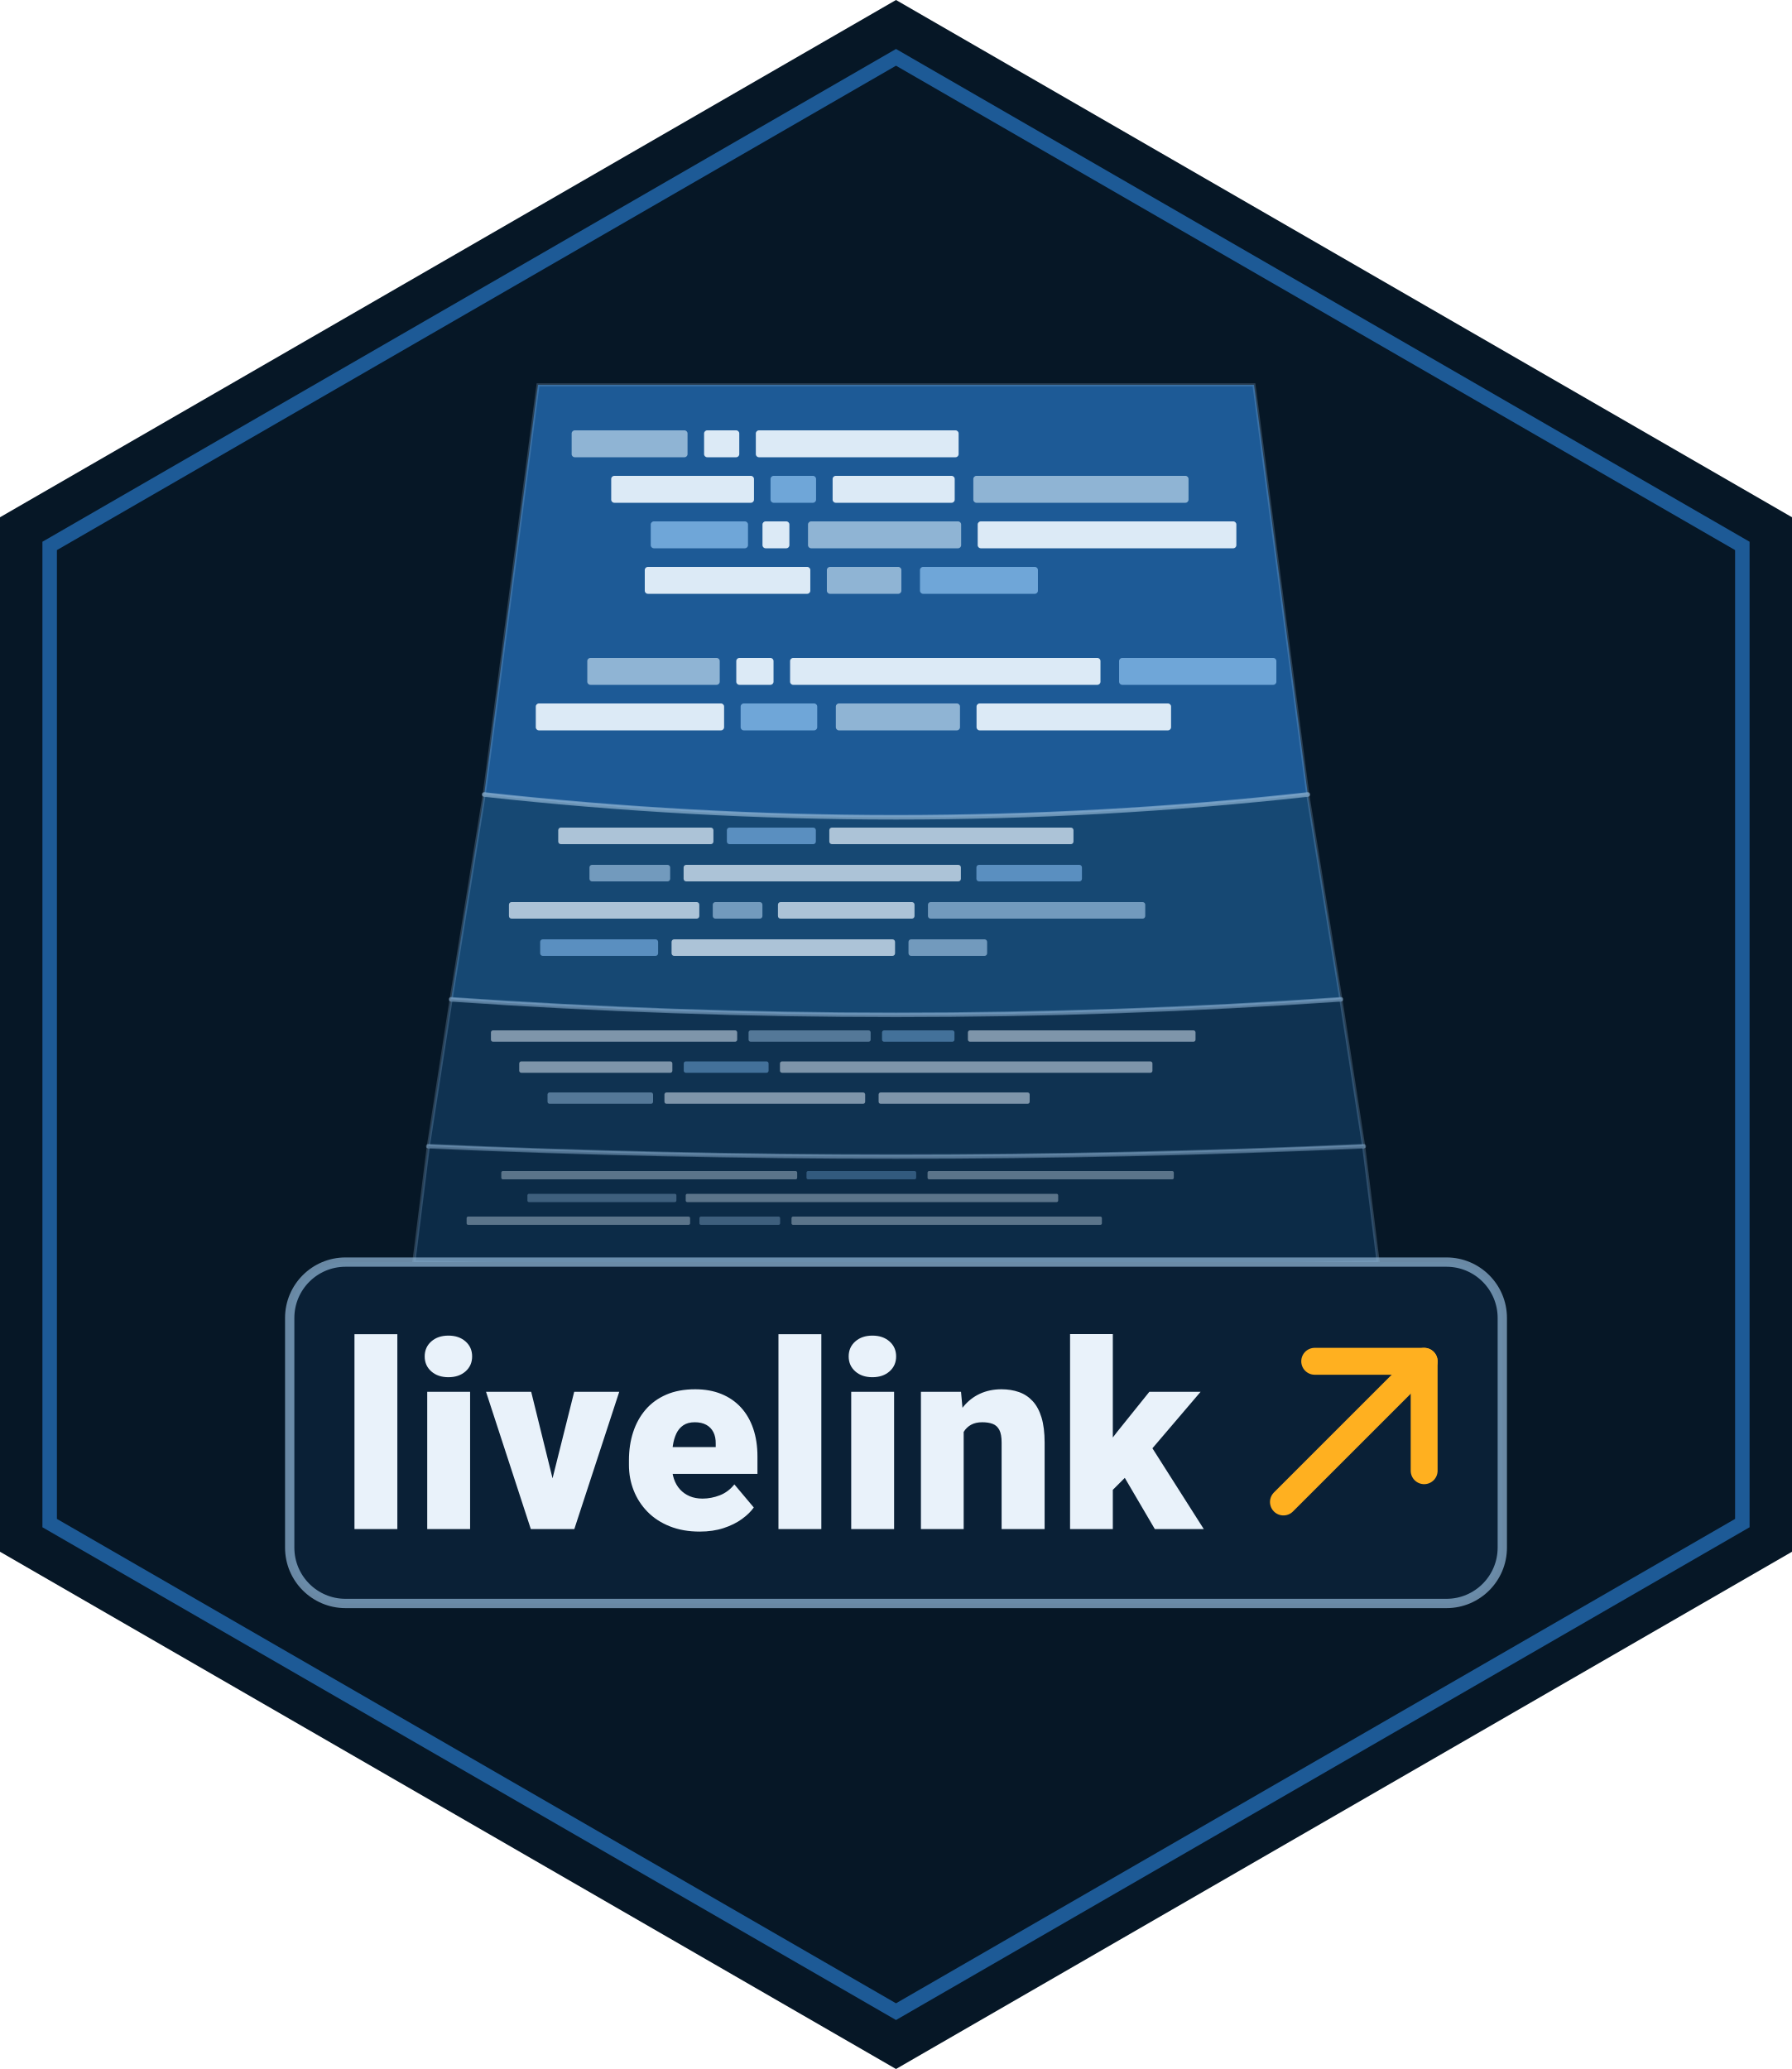
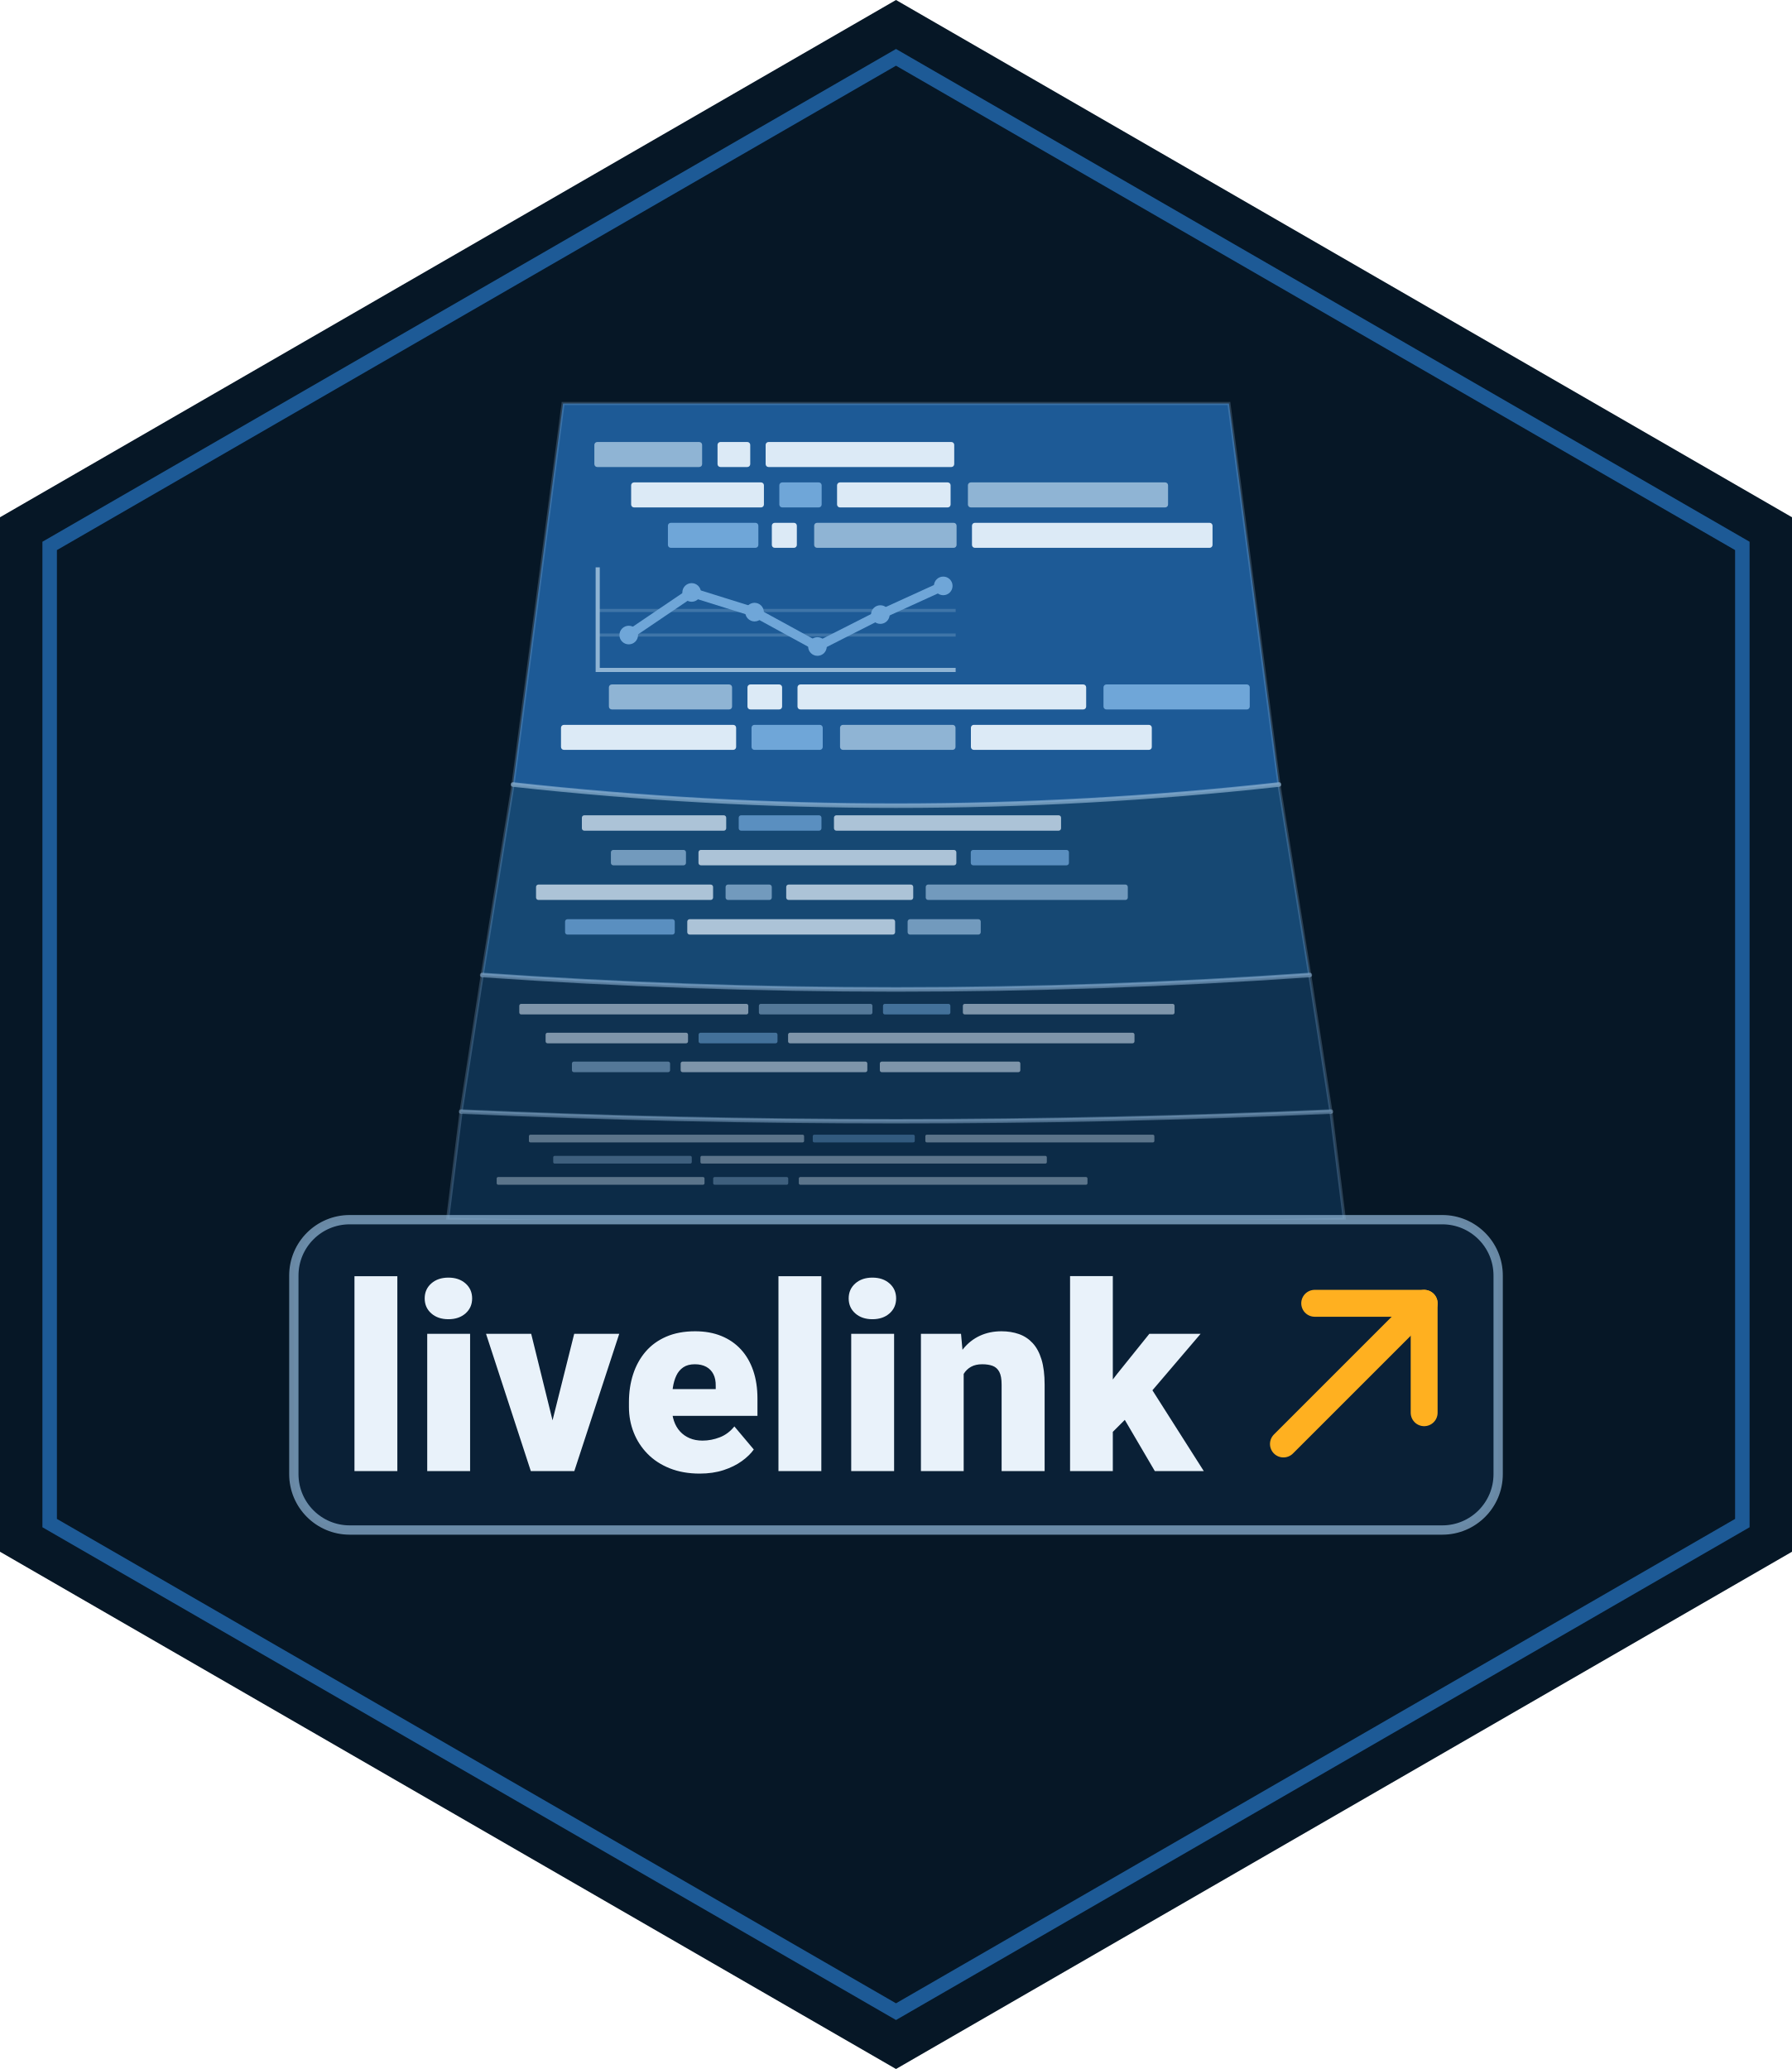
<svg xmlns="http://www.w3.org/2000/svg" viewBox="0 0 1732 2000" width="1732" height="2000" role="img" aria-label="livelink">
  <path id="ll-hex" d="M866 0 L1732 500 L1732 1500 L866 2000 L0 1500 L0 500 Z" fill="#061726" />
  <g id="livelink-logo-dark-static-art">
    <g id="ll-art">
      <defs>
-         <clipPath id="ll-clip-sheet">
-           <path d="M520.0 372.0 L1212.0 372.0 L1264.0 768.0 Q866 812.0 468.0 768.0 Z" />
+         <clipPath id="ll-clip0">
+           <path d="M544.22 390.06 L1187.78 390.06 L1236.14 758.34 Q866 799.26 495.86 758.34 Z" />
        </clipPath>
-         <clipPath id="ll-clip-p1">
-           <path d="M468.0 768.0 Q866 812.0 1264.0 768.0 L1296.0 966.0 Q866 996.0 436.0 966.0 Z" />
+         <clipPath id="ll-clip1">
+           <path d="M495.86 758.34 Q866 799.26 1236.14 758.34 L1265.9 942.48 Q866 970.38 466.1 942.48 Z" />
        </clipPath>
-         <clipPath id="ll-clip-p2">
-           <path d="M436.0 966.0 Q866 996.0 1296.0 966.0 L1318.0 1108.0 Q866 1128.0 414.0 1108.0 Z" />
+         <clipPath id="ll-clip2">
+           <path d="M466.1 942.48 Q866 970.38 1265.9 942.48 L1286.36 1074.54 Q866 1093.14 445.64 1074.54 Z" />
        </clipPath>
-         <clipPath id="ll-clip-p3">
-           <path d="M414.0 1108.0 Q866 1128.0 1318.0 1108.0 L1332.0 1220.0 Q866 1230.0 400.0 1220.0 Z" />
+         <clipPath id="ll-clip3">
+           <path d="M445.64 1074.54 Q866 1093.14 1286.36 1074.54 L1299.38 1178.7 Q866 1188.0 432.62 1178.7 Z" />
        </clipPath>
      </defs>
-       <path id="ll-sheet" d="M520.0 372.0 L1212.0 372.0 L1264.0 768.0 Q866 812.0 468.0 768.0 Z" fill="#1D5A96" stroke="#8FB4D4" stroke-opacity="0.26" stroke-width="3" />
-       <g id="ll-code-sheet" clip-path="url(#ll-clip-sheet)">
-         <rect x="552.52" y="416" width="112" height="26" rx="3" fill="#8FB4D4" />
-         <rect x="680.52" y="416" width="34" height="26" rx="3" fill="#DCEAF6" />
-         <rect x="730.52" y="416" width="196" height="26" rx="3" fill="#DCEAF6" />
-         <rect x="590.74" y="460" width="138" height="26" rx="3" fill="#DCEAF6" />
-         <rect x="744.74" y="460" width="44" height="26" rx="3" fill="#6FA6D8" />
-         <rect x="804.74" y="460" width="118" height="26" rx="3" fill="#DCEAF6" />
-         <rect x="940.74" y="460" width="208" height="26" rx="3" fill="#8FB4D4" />
-         <rect x="628.96" y="504" width="94" height="26" rx="3" fill="#6FA6D8" />
-         <rect x="736.96" y="504" width="26" height="26" rx="3" fill="#DCEAF6" />
-         <rect x="780.96" y="504" width="148" height="26" rx="3" fill="#8FB4D4" />
-         <rect x="944.96" y="504" width="250" height="26" rx="3" fill="#DCEAF6" />
-         <rect x="623.18" y="548" width="160" height="26" rx="3" fill="#DCEAF6" />
-         <rect x="799.18" y="548" width="72" height="26" rx="3" fill="#8FB4D4" />
-         <rect x="889.18" y="548" width="114" height="26" rx="3" fill="#6FA6D8" />
-         <rect x="567.63" y="636" width="128" height="26" rx="3" fill="#8FB4D4" />
-         <rect x="711.63" y="636" width="36" height="26" rx="3" fill="#DCEAF6" />
-         <rect x="763.63" y="636" width="300" height="26" rx="3" fill="#DCEAF6" />
-         <rect x="1081.63" y="636" width="152" height="26" rx="3" fill="#6FA6D8" />
-         <rect x="517.85" y="680" width="182" height="26" rx="3" fill="#DCEAF6" />
-         <rect x="715.85" y="680" width="74" height="26" rx="3" fill="#6FA6D8" />
-         <rect x="807.85" y="680" width="120" height="26" rx="3" fill="#8FB4D4" />
-         <rect x="943.85" y="680" width="188" height="26" rx="3" fill="#DCEAF6" />
+       <g id="ll-sheet">
+         <g id="ll-lift3">
+           <g id="ll-lift2">
+             <g id="ll-lift1">
+               <g id="ll-pnl0">
+                 <path id="ll-sheet0" d="M544.22 390.06 L1187.78 390.06 L1236.14 758.34 Q866 799.26 495.86 758.34 Z" fill="#1D5A96" stroke="#8FB4D4" stroke-opacity="0.26" stroke-width="3" />
+                 <g id="ll-code0" clip-path="url(#ll-clip0)">
+                   <rect x="574.46" y="427.26" width="104.16" height="24.18" rx="2.79" fill="#8FB4D4" />
+                   <rect x="693.5" y="427.26" width="31.62" height="24.18" rx="2.79" fill="#DCEAF6" />
+                   <rect x="740.0" y="427.26" width="182.28" height="24.18" rx="2.79" fill="#DCEAF6" />
+                   <rect x="610.01" y="466.32" width="128.34" height="24.18" rx="2.79" fill="#DCEAF6" />
+                   <rect x="753.23" y="466.32" width="40.92" height="24.18" rx="2.79" fill="#6FA6D8" />
+                   <rect x="809.03" y="466.32" width="109.74" height="24.18" rx="2.79" fill="#DCEAF6" />
+                   <rect x="935.51" y="466.32" width="193.44" height="24.18" rx="2.79" fill="#8FB4D4" />
+                   <rect x="645.55" y="505.38" width="87.42" height="24.18" rx="2.79" fill="#6FA6D8" />
+                   <rect x="745.99" y="505.38" width="24.18" height="24.18" rx="2.79" fill="#DCEAF6" />
+                   <rect x="786.91" y="505.38" width="137.64" height="24.18" rx="2.79" fill="#8FB4D4" />
+                   <rect x="939.43" y="505.38" width="232.5" height="24.18" rx="2.79" fill="#DCEAF6" />
+                   <g id="ll-plot">
+                     <g fill="none" stroke="#8FB4D4" stroke-opacity="0.3" stroke-width="3.0">
+                       <path d="M577.70 613.87 H923.66" />
+                       <path d="M577.70 590.11 H923.66" />
+                     </g>
+                     <path id="ll-plot-axis" d="M577.70 548.44 V647.62 H923.66" fill="none" stroke="#8FB4D4" stroke-width="4.0" />
+                     <path id="ll-plot-series" d="M607.70 613.87L668.49 572.69L729.28 591.70L790.08 624.95L850.87 594.07L911.66 566.36" fill="none" stroke="#6FA6D8" stroke-width="9.0" stroke-linecap="round" stroke-linejoin="round" />
+                     <g fill="#6FA6D8">
+                       <circle cx="607.70" cy="613.87" r="9.0" />
+                       <circle cx="668.49" cy="572.69" r="9.0" />
+                       <circle cx="729.28" cy="591.70" r="9.0" />
+                       <circle cx="790.08" cy="624.95" r="9.0" />
+                       <circle cx="850.87" cy="594.07" r="9.0" />
+                       <circle cx="911.66" cy="566.36" r="9.0" />
+                     </g>
+                   </g>
+                   <rect x="588.52" y="661.62" width="119.04" height="24.18" rx="2.79" fill="#8FB4D4" />
+                   <rect x="722.44" y="661.62" width="33.48" height="24.18" rx="2.79" fill="#DCEAF6" />
+                   <rect x="770.8" y="661.62" width="279.0" height="24.18" rx="2.79" fill="#DCEAF6" />
+                   <rect x="1066.54" y="661.62" width="141.36" height="24.18" rx="2.79" fill="#6FA6D8" />
+                   <rect x="542.22" y="700.68" width="169.26" height="24.18" rx="2.79" fill="#DCEAF6" />
+                   <rect x="726.36" y="700.68" width="68.82" height="24.18" rx="2.79" fill="#6FA6D8" />
+                   <rect x="811.92" y="700.68" width="111.6" height="24.18" rx="2.79" fill="#8FB4D4" />
+                   <rect x="938.4" y="700.68" width="174.84" height="24.18" rx="2.79" fill="#DCEAF6" />
+                 </g>
+               </g>
+             </g>
+             <g id="ll-pnl1">
+               <path id="ll-sheet1" d="M495.86 758.34 Q866 799.26 1236.14 758.34 L1265.9 942.48 Q866 970.38 466.1 942.48 Z" fill="#164873" stroke="#8FB4D4" stroke-opacity="0.26" stroke-width="3" />
+               <g id="ll-code1" clip-path="url(#ll-clip1)">
+                 <rect x="562.39" y="788.1" width="139.5" height="14.88" rx="2.33" fill="#ACC3D7" />
+                 <rect x="713.98" y="788.1" width="79.98" height="14.88" rx="2.33" fill="#5A8FC0" />
+                 <rect x="806.05" y="788.1" width="219.48" height="14.88" rx="2.33" fill="#ACC3D7" />
+                 <rect x="590.46" y="821.58" width="72.54" height="14.88" rx="2.33" fill="#729ABD" />
+                 <rect x="675.09" y="821.58" width="249.24" height="14.88" rx="2.33" fill="#ACC3D7" />
+                 <rect x="938.28" y="821.58" width="94.86" height="14.88" rx="2.33" fill="#5A8FC0" />
+                 <rect x="518.09" y="855.06" width="171.12" height="14.88" rx="2.33" fill="#ACC3D7" />
+                 <rect x="701.3" y="855.06" width="44.64" height="14.88" rx="2.33" fill="#729ABD" />
+                 <rect x="759.89" y="855.06" width="122.76" height="14.88" rx="2.33" fill="#ACC3D7" />
+                 <rect x="894.74" y="855.06" width="195.3" height="14.88" rx="2.33" fill="#729ABD" />
+                 <rect x="546.15" y="888.54" width="106.02" height="14.88" rx="2.33" fill="#5A8FC0" />
+                 <rect x="664.26" y="888.54" width="200.88" height="14.88" rx="2.33" fill="#ACC3D7" />
+                 <rect x="877.23" y="888.54" width="70.68" height="14.88" rx="2.33" fill="#729ABD" />
+               </g>
+             </g>
+           </g>
+           <g id="ll-pnl2">
+             <path id="ll-sheet2" d="M466.1 942.48 Q866 970.38 1265.9 942.48 L1286.36 1074.54 Q866 1093.14 445.64 1074.54 Z" fill="#0F3251" stroke="#8FB4D4" stroke-opacity="0.26" stroke-width="3" />
+             <g id="ll-code2" clip-path="url(#ll-clip2)">
+               <rect x="501.9" y="970.38" width="221.34" height="10.23" rx="1.86" fill="#7E95AA" />
+               <rect x="733.48" y="970.38" width="109.74" height="10.23" rx="1.86" fill="#547898" />
+               <rect x="853.45" y="970.38" width="65.1" height="10.23" rx="1.86" fill="#43719A" />
+               <rect x="930.63" y="970.38" width="204.6" height="10.23" rx="1.86" fill="#7E95AA" />
+               <rect x="527.34" y="998.28" width="137.64" height="10.23" rx="1.86" fill="#7E95AA" />
+               <rect x="675.21" y="998.28" width="76.26" height="10.23" rx="1.86" fill="#43719A" />
+               <rect x="761.7" y="998.28" width="334.8" height="10.23" rx="1.86" fill="#7E95AA" />
+               <rect x="552.78" y="1026.18" width="94.86" height="10.23" rx="1.86" fill="#547898" />
+               <rect x="657.87" y="1026.18" width="180.42" height="10.23" rx="1.86" fill="#7E95AA" />
+               <rect x="850.38" y="1026.18" width="135.78" height="10.23" rx="1.86" fill="#7E95AA" />
+             </g>
+           </g>
+         </g>
+         <g id="ll-pnl3">
+           <path id="ll-sheet3" d="M445.64 1074.54 Q866 1093.14 1286.36 1074.54 L1299.38 1178.7 Q866 1188.0 432.62 1178.7 Z" fill="#0C2B47" stroke="#8FB4D4" stroke-opacity="0.26" stroke-width="3" />
+           <g id="ll-code3" clip-path="url(#ll-clip3)">
+             <rect x="511.2" y="1096.86" width="265.98" height="7.44" rx="1.4" fill="#5B748A" />
+             <rect x="785.55" y="1096.86" width="98.58" height="7.44" rx="1.4" fill="#325A7E" />
+             <rect x="894.37" y="1096.86" width="221.34" height="7.44" rx="1.4" fill="#5B748A" />
+             <rect x="534.69" y="1117.32" width="133.92" height="7.44" rx="1.4" fill="#3E5F7D" />
+             <rect x="676.98" y="1117.32" width="334.8" height="7.44" rx="1.4" fill="#5B748A" />
+             <rect x="480.05" y="1137.78" width="200.88" height="7.44" rx="1.4" fill="#5B748A" />
+             <rect x="689.3" y="1137.78" width="72.54" height="7.44" rx="1.4" fill="#3E5F7D" />
+             <rect x="772.07" y="1137.78" width="279.0" height="7.44" rx="1.4" fill="#5B748A" />
+           </g>
+         </g>
+         <g id="ll-lift3c">
+           <g id="ll-lift2c">
+             <g id="ll-lift1c">
+               <path id="ll-crease1" d="M495.86 758.34 Q866 799.26 1236.14 758.34" fill="none" stroke="#8FB4D4" stroke-opacity="0.62" stroke-width="4.5" stroke-linecap="round" />
+             </g>
+             <path id="ll-crease2" d="M466.1 942.48 Q866 970.38 1265.9 942.48" fill="none" stroke="#8FB4D4" stroke-opacity="0.48" stroke-width="4.5" stroke-linecap="round" />
+           </g>
+           <path id="ll-crease3" d="M445.64 1074.54 Q866 1093.14 1286.36 1074.54" fill="none" stroke="#8FB4D4" stroke-opacity="0.38" stroke-width="4.5" stroke-linecap="round" />
+         </g>
      </g>
-       <path id="ll-p1" d="M468.0 768.0 Q866 812.0 1264.0 768.0 L1296.0 966.0 Q866 996.0 436.0 966.0 Z" fill="#164873" stroke="#8FB4D4" stroke-opacity="0.26" stroke-width="3" />
-       <g id="ll-code-p1" clip-path="url(#ll-clip-p1)">
-         <rect x="539.54" y="800" width="150" height="16" rx="2.5" fill="#ACC3D7" />
-         <rect x="702.54" y="800" width="86" height="16" rx="2.5" fill="#5A8FC0" />
-         <rect x="801.54" y="800" width="236" height="16" rx="2.5" fill="#ACC3D7" />
-         <rect x="569.72" y="836" width="78" height="16" rx="2.5" fill="#729ABD" />
-         <rect x="660.72" y="836" width="268" height="16" rx="2.5" fill="#ACC3D7" />
-         <rect x="943.72" y="836" width="102" height="16" rx="2.5" fill="#5A8FC0" />
-         <rect x="491.9" y="872" width="184" height="16" rx="2.5" fill="#ACC3D7" />
-         <rect x="688.9" y="872" width="48" height="16" rx="2.5" fill="#729ABD" />
-         <rect x="751.9" y="872" width="132" height="16" rx="2.5" fill="#ACC3D7" />
-         <rect x="896.9" y="872" width="210" height="16" rx="2.5" fill="#729ABD" />
-         <rect x="522.08" y="908" width="114" height="16" rx="2.5" fill="#5A8FC0" />
-         <rect x="649.08" y="908" width="216" height="16" rx="2.5" fill="#ACC3D7" />
-         <rect x="878.08" y="908" width="76" height="16" rx="2.5" fill="#729ABD" />
+       <rect id="ll-button" x="284.0" y="1179.0" width="1164.0" height="300.0" rx="54.0" fill="#0A2036" stroke="#8FB4D4" stroke-opacity="0.72" stroke-width="9" />
+       <g id="ll-wordmark-xf" transform="translate(8.275 87.28) scale(0.86)">
+         <path id="ll-wordmark" d="M436.94 1333V1552H388.75V1333ZM518.71 1397.73V1552H470.52V1397.73ZM467.67 1357.95Q467.67 1347.69 475.08 1341.13Q482.49 1334.57 494.33 1334.57Q506.16 1334.57 513.58 1341.13Q520.99 1347.69 520.99 1357.95Q520.99 1368.22 513.58 1374.78Q506.16 1381.33 494.33 1381.33Q482.49 1381.33 475.08 1374.78Q467.67 1368.22 467.67 1357.95ZM605.33 1519.06 635.7 1397.73H686.31L635.84 1552H605.9ZM587.36 1397.73 617.3 1519.06 617.02 1552H586.93L536.6 1397.73ZM776.78 1554.85Q757.96 1554.85 743.13 1548.93Q728.3 1543.02 718.11 1532.61Q707.92 1522.2 702.57 1508.66Q697.22 1495.11 697.22 1480V1474.58Q697.22 1457.61 701.93 1443.14Q706.63 1428.67 715.9 1417.83Q725.17 1407 739.14 1400.94Q753.11 1394.88 771.65 1394.88Q788.04 1394.88 801.02 1400.15Q813.99 1405.43 823.05 1415.27Q832.1 1425.11 836.88 1439.08Q841.65 1453.05 841.65 1470.45V1489.98H715.61V1459.89H794.75V1456.19Q794.89 1448.49 792.11 1443.07Q789.33 1437.65 784.05 1434.8Q778.78 1431.95 771.22 1431.95Q763.38 1431.95 758.32 1435.37Q753.25 1438.79 750.47 1444.71Q747.69 1450.63 746.55 1458.33Q745.41 1466.03 745.41 1474.58V1480Q745.41 1488.55 747.77 1495.54Q750.12 1502.53 754.61 1507.44Q759.1 1512.36 765.45 1515.07Q771.79 1517.78 779.92 1517.78Q789.75 1517.78 799.31 1514.07Q808.86 1510.37 815.7 1501.81L837.52 1527.76Q832.81 1534.46 824.19 1540.74Q815.56 1547.01 803.58 1550.93Q791.61 1554.85 776.78 1554.85ZM913.44 1333V1552H865.25V1333ZM995.22 1397.73V1552H947.02V1397.73ZM944.17 1357.95Q944.17 1347.69 951.59 1341.13Q959 1334.57 970.83 1334.57Q982.67 1334.57 990.08 1341.13Q997.5 1347.69 997.5 1357.95Q997.5 1368.22 990.08 1374.78Q982.67 1381.33 970.83 1381.33Q959 1381.33 951.59 1374.78Q944.17 1368.22 944.17 1357.95ZM1073.42 1430.67V1552H1025.37V1397.73H1070.43ZM1067.72 1469.59 1056.46 1469.88Q1056.46 1452.2 1060.73 1438.29Q1065.01 1424.39 1072.85 1414.7Q1080.69 1405 1091.6 1399.94Q1102.51 1394.88 1115.91 1394.88Q1126.6 1394.88 1135.52 1398.02Q1144.43 1401.15 1150.91 1408.14Q1157.4 1415.12 1160.89 1426.6Q1164.39 1438.08 1164.39 1454.9V1552H1116.05V1454.76Q1116.05 1445.49 1113.49 1440.58Q1110.92 1435.66 1106.07 1433.8Q1101.23 1431.95 1094.24 1431.95Q1086.83 1431.95 1081.69 1434.8Q1076.56 1437.65 1073.49 1442.71Q1070.43 1447.78 1069.07 1454.62Q1067.72 1461.46 1067.72 1469.59ZM1241.03 1332.86V1552H1192.98V1332.86ZM1339.69 1397.73 1272.68 1476.29 1237.6 1511.37 1216.65 1480.85 1245.87 1442.79 1282.09 1397.73ZM1288.22 1552 1247.01 1481.71 1282.52 1456.47 1343.25 1552Z" fill="#E9F2FA" />
      </g>
-       <path id="ll-p2" d="M436.0 966.0 Q866 996.0 1296.0 966.0 L1318.0 1108.0 Q866 1128.0 414.0 1108.0 Z" fill="#0F3251" stroke="#8FB4D4" stroke-opacity="0.26" stroke-width="3" />
-       <g id="ll-code-p2" clip-path="url(#ll-clip-p2)">
-         <rect x="474.5" y="996" width="238" height="11" rx="2" fill="#7E95AA" />
-         <rect x="723.5" y="996" width="118" height="11" rx="2" fill="#547898" />
-         <rect x="852.5" y="996" width="70" height="11" rx="2" fill="#43719A" />
-         <rect x="935.5" y="996" width="220" height="11" rx="2" fill="#7E95AA" />
-         <rect x="501.85" y="1026" width="148" height="11" rx="2" fill="#7E95AA" />
-         <rect x="660.85" y="1026" width="82" height="11" rx="2" fill="#43719A" />
-         <rect x="753.85" y="1026" width="360" height="11" rx="2" fill="#7E95AA" />
-         <rect x="529.2" y="1056" width="102" height="11" rx="2" fill="#547898" />
-         <rect x="642.2" y="1056" width="194" height="11" rx="2" fill="#7E95AA" />
-         <rect x="849.2" y="1056" width="146" height="11" rx="2" fill="#7E95AA" />
-       </g>
-       <path id="ll-p3" d="M414.0 1108.0 Q866 1128.0 1318.0 1108.0 L1332.0 1220.0 Q866 1230.0 400.0 1220.0 Z" fill="#0C2B47" stroke="#8FB4D4" stroke-opacity="0.26" stroke-width="3" />
-       <g id="ll-code-p3" clip-path="url(#ll-clip-p3)">
-         <rect x="484.5" y="1132" width="286" height="8" rx="1.5" fill="#5B748A" />
-         <rect x="779.5" y="1132" width="106" height="8" rx="1.5" fill="#325A7E" />
-         <rect x="896.5" y="1132" width="238" height="8" rx="1.5" fill="#5B748A" />
-         <rect x="509.75" y="1154" width="144" height="8" rx="1.5" fill="#3E5F7D" />
-         <rect x="662.75" y="1154" width="360" height="8" rx="1.5" fill="#5B748A" />
-         <rect x="451.0" y="1176" width="216" height="8" rx="1.5" fill="#5B748A" />
-         <rect x="676.0" y="1176" width="78" height="8" rx="1.5" fill="#3E5F7D" />
-         <rect x="765.0" y="1176" width="300" height="8" rx="1.5" fill="#5B748A" />
-       </g>
-       <path id="ll-crease1" d="M468.0 768.0 Q866 812.0 1264.0 768.0" fill="none" stroke="#8FB4D4" stroke-opacity="0.62" stroke-width="4.5" stroke-linecap="round" />
-       <path id="ll-crease2" d="M436.0 966.0 Q866 996.0 1296.0 966.0" fill="none" stroke="#8FB4D4" stroke-opacity="0.48" stroke-width="4.5" stroke-linecap="round" />
-       <path id="ll-crease3" d="M414.0 1108.0 Q866 1128.0 1318.0 1108.0" fill="none" stroke="#8FB4D4" stroke-opacity="0.38" stroke-width="4.5" stroke-linecap="round" />
-       <rect id="ll-button" x="280.0" y="1220.0" width="1172.0" height="330.0" rx="54.0" fill="#0A2036" stroke="#8FB4D4" stroke-opacity="0.72" stroke-width="9" />
-       <path id="ll-wordmark" transform="translate(8.275 143.34) scale(0.86)" d="M436.94 1333V1552H388.75V1333ZM518.71 1397.73V1552H470.52V1397.73ZM467.67 1357.95Q467.67 1347.69 475.08 1341.13Q482.49 1334.57 494.33 1334.57Q506.16 1334.57 513.58 1341.13Q520.99 1347.69 520.99 1357.95Q520.99 1368.22 513.58 1374.78Q506.16 1381.33 494.33 1381.33Q482.49 1381.33 475.08 1374.78Q467.67 1368.22 467.67 1357.95ZM605.33 1519.06 635.7 1397.73H686.31L635.84 1552H605.9ZM587.36 1397.73 617.3 1519.06 617.02 1552H586.93L536.6 1397.73ZM776.78 1554.85Q757.96 1554.85 743.13 1548.93Q728.3 1543.02 718.11 1532.61Q707.92 1522.2 702.57 1508.66Q697.22 1495.11 697.22 1480V1474.58Q697.22 1457.61 701.93 1443.14Q706.63 1428.67 715.9 1417.83Q725.17 1407 739.14 1400.94Q753.11 1394.88 771.65 1394.88Q788.04 1394.88 801.02 1400.15Q813.99 1405.43 823.05 1415.27Q832.1 1425.11 836.88 1439.08Q841.65 1453.05 841.65 1470.45V1489.98H715.61V1459.89H794.75V1456.19Q794.89 1448.49 792.11 1443.07Q789.33 1437.65 784.05 1434.8Q778.78 1431.95 771.22 1431.95Q763.38 1431.95 758.32 1435.37Q753.25 1438.79 750.47 1444.71Q747.69 1450.63 746.55 1458.33Q745.41 1466.03 745.41 1474.58V1480Q745.41 1488.55 747.77 1495.54Q750.12 1502.53 754.61 1507.44Q759.1 1512.36 765.45 1515.07Q771.79 1517.78 779.92 1517.78Q789.75 1517.78 799.31 1514.07Q808.86 1510.37 815.7 1501.81L837.52 1527.76Q832.81 1534.46 824.19 1540.74Q815.56 1547.01 803.58 1550.93Q791.61 1554.85 776.78 1554.85ZM913.44 1333V1552H865.25V1333ZM995.22 1397.73V1552H947.02V1397.73ZM944.17 1357.95Q944.17 1347.69 951.59 1341.13Q959 1334.57 970.83 1334.57Q982.67 1334.57 990.08 1341.13Q997.5 1347.69 997.5 1357.95Q997.5 1368.22 990.08 1374.78Q982.67 1381.33 970.83 1381.33Q959 1381.33 951.59 1374.78Q944.17 1368.22 944.17 1357.95ZM1073.42 1430.67V1552H1025.37V1397.73H1070.43ZM1067.72 1469.59 1056.46 1469.88Q1056.46 1452.2 1060.73 1438.29Q1065.01 1424.39 1072.85 1414.7Q1080.69 1405 1091.6 1399.94Q1102.51 1394.88 1115.91 1394.88Q1126.6 1394.88 1135.52 1398.02Q1144.43 1401.15 1150.91 1408.14Q1157.4 1415.12 1160.89 1426.6Q1164.39 1438.08 1164.39 1454.9V1552H1116.05V1454.76Q1116.05 1445.49 1113.49 1440.58Q1110.92 1435.66 1106.07 1433.8Q1101.23 1431.95 1094.24 1431.95Q1086.83 1431.95 1081.69 1434.8Q1076.56 1437.65 1073.49 1442.71Q1070.43 1447.78 1069.07 1454.62Q1067.72 1461.46 1067.72 1469.59ZM1241.03 1332.86V1552H1192.98V1332.86ZM1339.69 1397.73 1272.68 1476.29 1237.6 1511.37 1216.65 1480.85 1245.87 1442.79 1282.09 1397.73ZM1288.22 1552 1247.01 1481.71 1282.52 1456.47 1343.25 1552Z" fill="#E9F2FA" />
-       <g id="ll-glyph" transform="translate(1227.47 1302.89)" fill="none" stroke="#FFB020" stroke-width="26.0" stroke-linecap="round" stroke-linejoin="round">
-         <path id="ll-glyph-shaft" d="M13.0 149.0 L149.0 13.0" />
-         <path id="ll-glyph-head" d="M43.22 13.0 L149.0 13.0 L149.0 118.78" />
+       <g id="ll-glyph">
+         <g id="ll-arrow" transform="translate(1227.47 1246.83)" fill="none" stroke="#FFB020" stroke-width="26.0" stroke-linecap="round" stroke-linejoin="round">
+           <path id="ll-glyph-shaft" d="M13.0 149.0 L149.0 13.0" />
+           <path id="ll-glyph-head" d="M43.22 13.0 L149.0 13.0 L149.0 118.78" />
+         </g>
      </g>
    </g>
  </g>
  <g transform="translate(866 1000) scale(0.944573) translate(-866 -1000)">
    <path id="ll-rim" d="M866 0 L1732 500 L1732 1500 L866 2000 L0 1500 L0 500 Z" fill="none" stroke="#1D5A96" stroke-width="14.822" />
  </g>
</svg>
